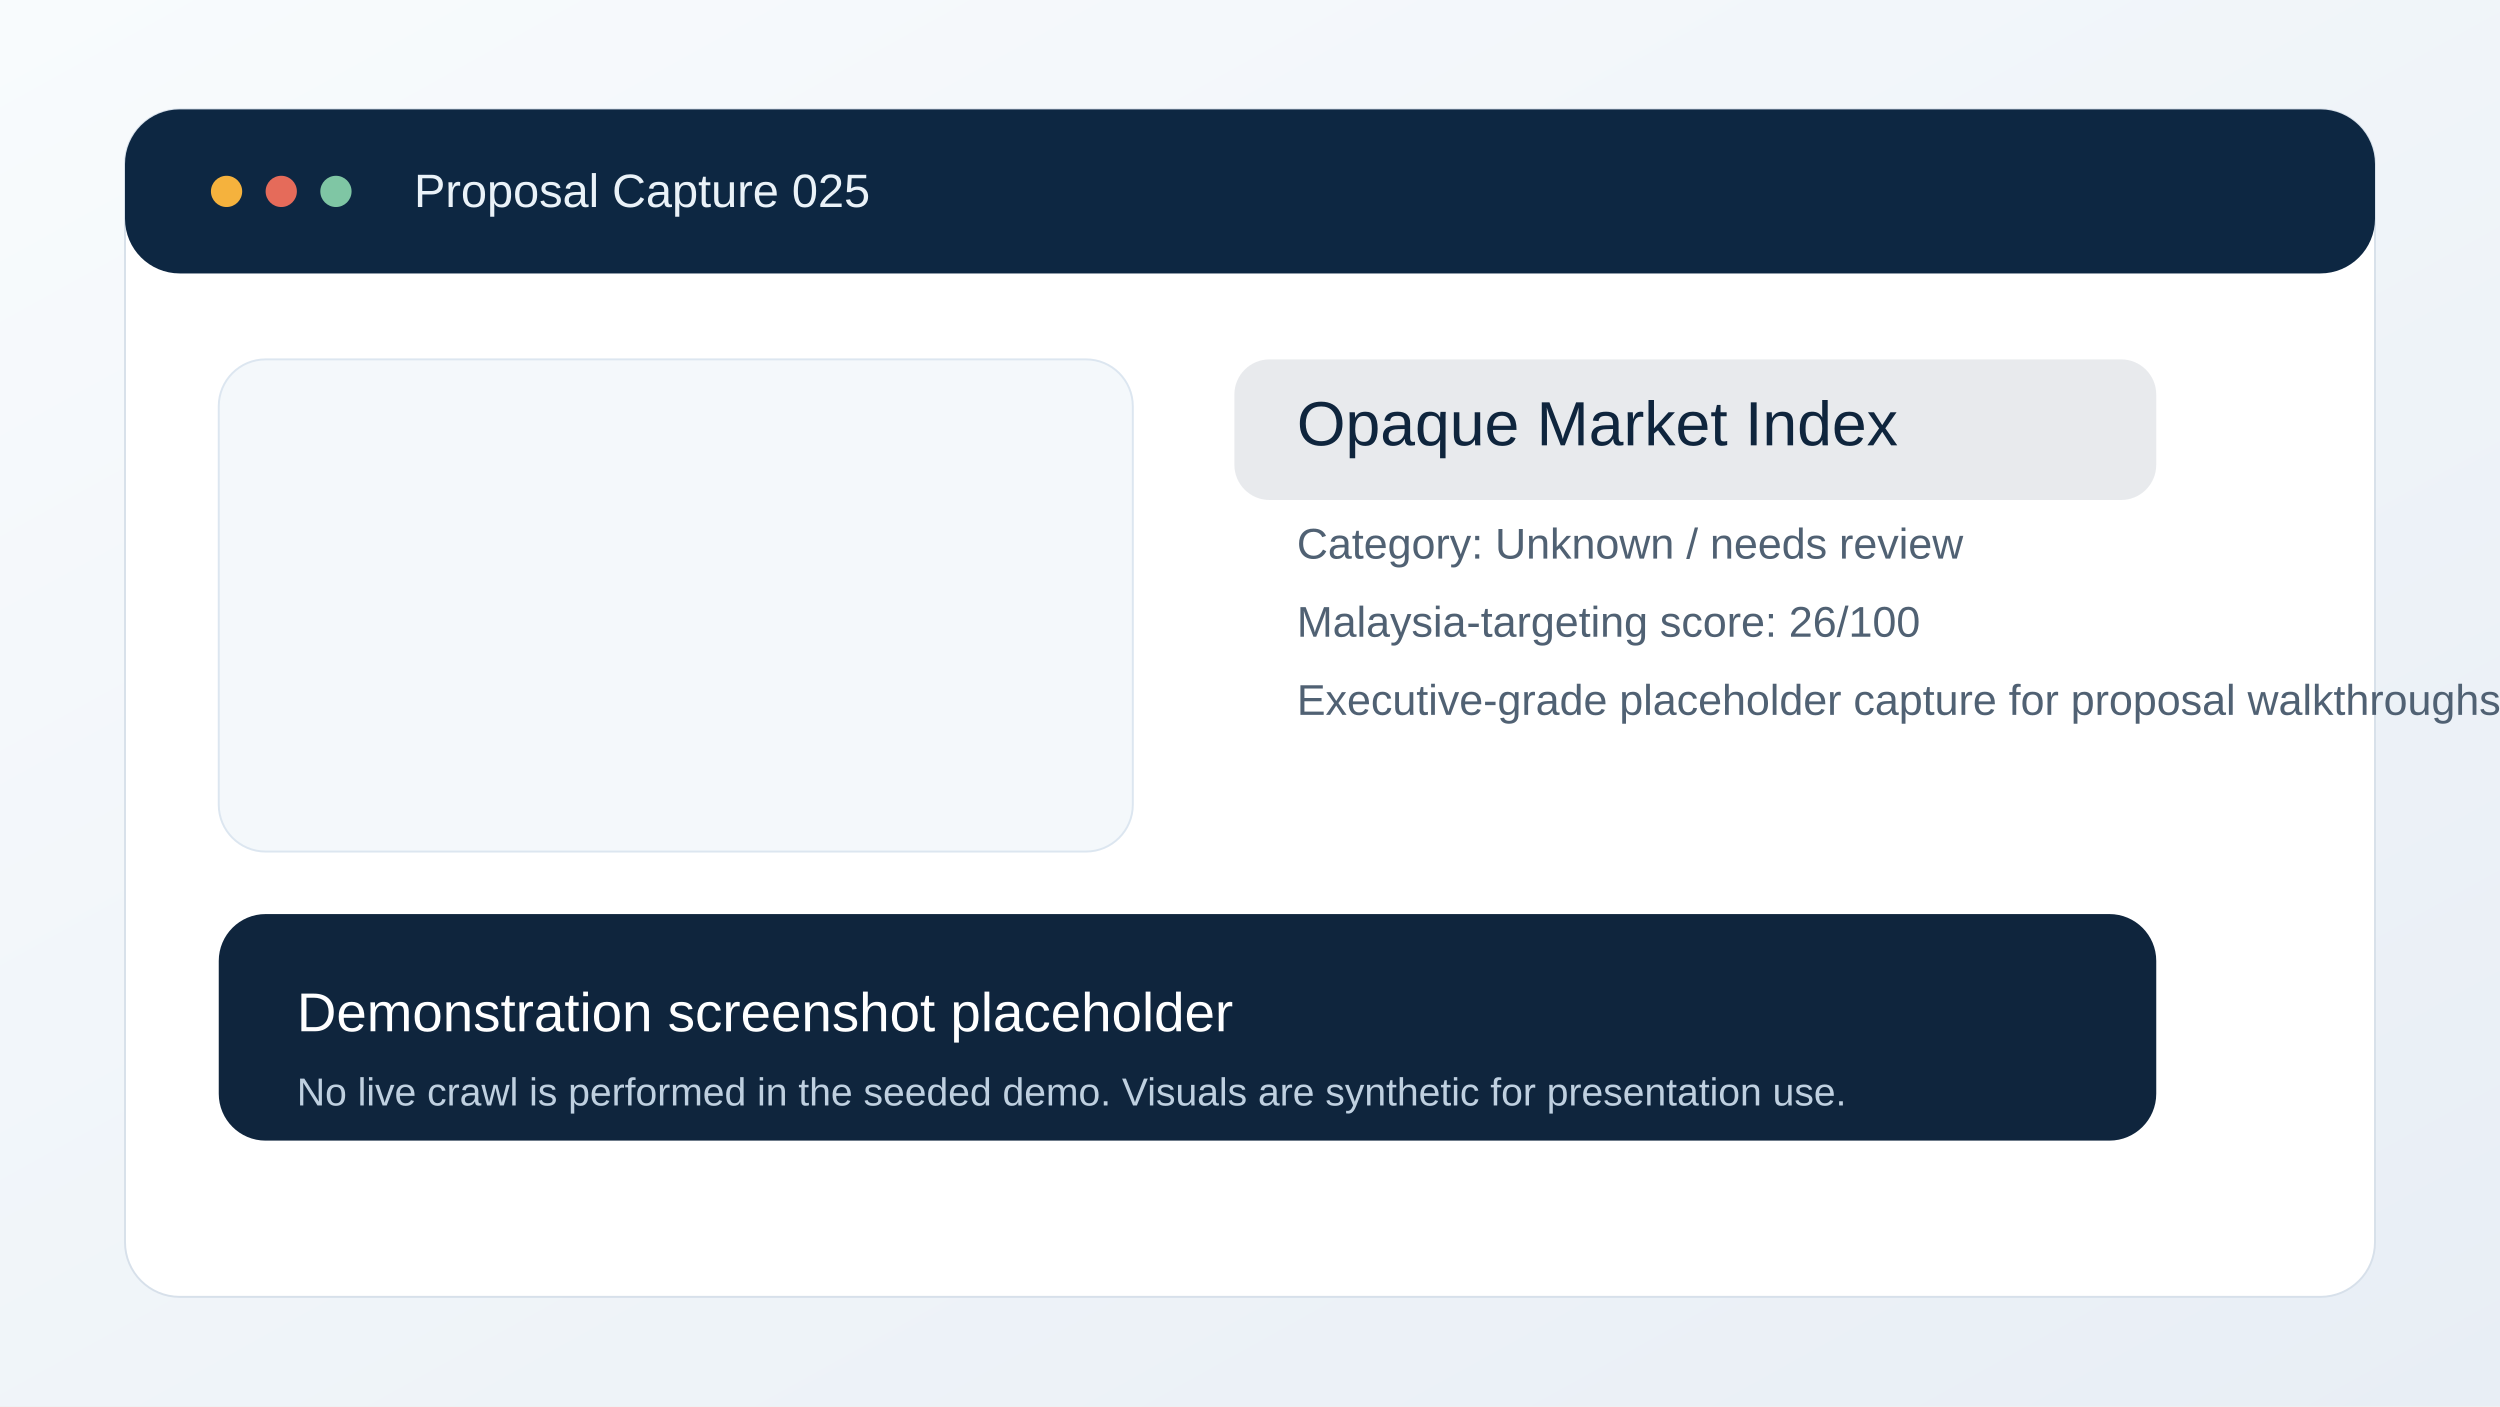
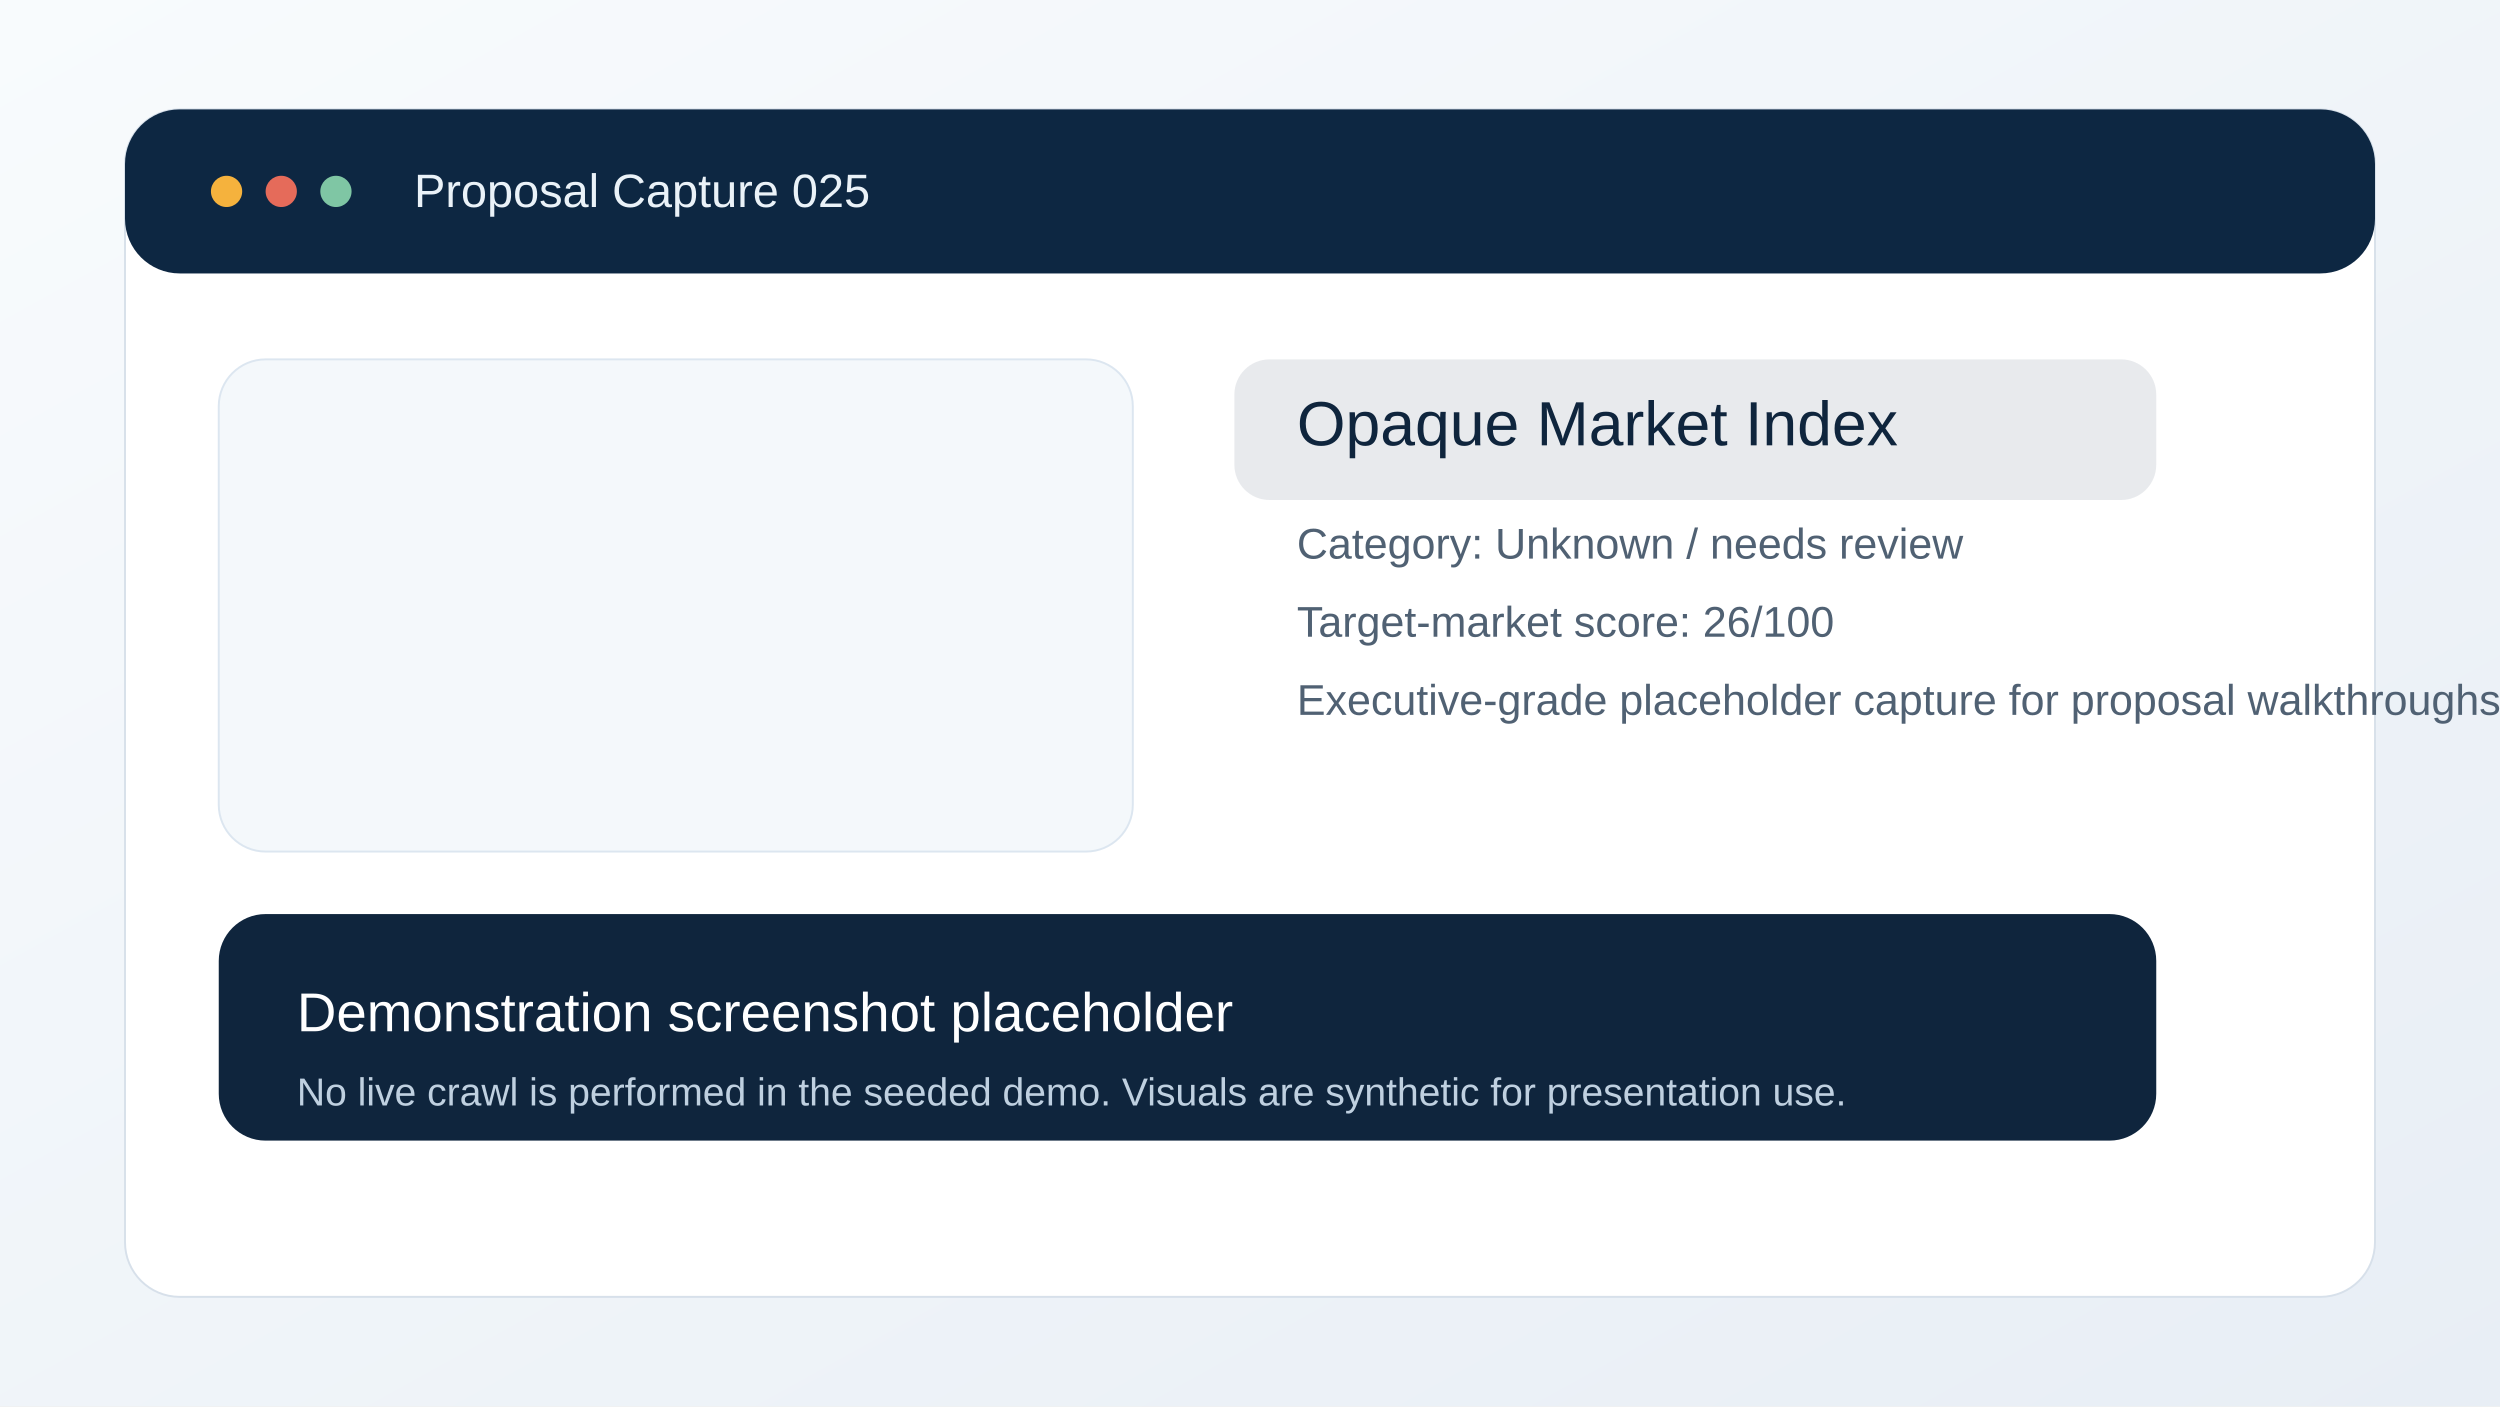
<svg xmlns="http://www.w3.org/2000/svg" width="1280" height="720" viewBox="0 0 1280 720">
  <defs>
    <linearGradient id="bg" x1="0" y1="0" x2="1" y2="1">
      <stop offset="0%" stop-color="#F8FBFD" />
      <stop offset="100%" stop-color="#E8EEF5" />
    </linearGradient>
  </defs>
  <rect width="1280" height="720" fill="url(#bg)" />
  <rect x="64" y="56" width="1152" height="608" rx="28" fill="#FFFFFF" stroke="#D7E0EA" />
  <rect x="64" y="56" width="1152" height="84" rx="28" fill="#0D2742" />
  <circle cx="116" cy="98" r="8" fill="#F5B23D" />
  <circle cx="144" cy="98" r="8" fill="#E56B5A" />
  <circle cx="172" cy="98" r="8" fill="#7FC6A4" />
  <text x="212" y="106" font-family="Arial, sans-serif" font-size="24" fill="#EAF2F8">Proposal Capture 025</text>
  <rect x="112" y="184" width="468" height="252" rx="24" fill="#F4F8FB" stroke="#DCE6F0" />
  <rect x="632" y="184" width="472" height="72" rx="18" fill="#3F5069" opacity="0.12" />
  <text x="664" y="228" font-family="Arial, sans-serif" font-size="32" fill="#0F253D">Opaque Market Index</text>
  <text x="664" y="286" font-family="Arial, sans-serif" font-size="22" fill="#506173">Category: Unknown / needs review</text>
-   <text x="664" y="326" font-family="Arial, sans-serif" font-size="22" fill="#506173">Malaysia-targeting score: 26/100</text>
+   <text x="664" y="326" font-family="Arial, sans-serif" font-size="22" fill="#506173">Target-market score: 26/100</text>
  <text x="664" y="366" font-family="Arial, sans-serif" font-size="22" fill="#506173">Executive-grade placeholder capture for proposal walkthroughs</text>
  <rect x="112" y="468" width="992" height="116" rx="24" fill="#0F253D" />
  <text x="152" y="528" font-family="Arial, sans-serif" font-size="28" fill="#FFFFFF">Demonstration screenshot placeholder</text>
  <text x="152" y="566" font-family="Arial, sans-serif" font-size="20" fill="#BFD0E0">No live crawl is performed in the seeded demo. Visuals are synthetic for presentation use.</text>
</svg>
